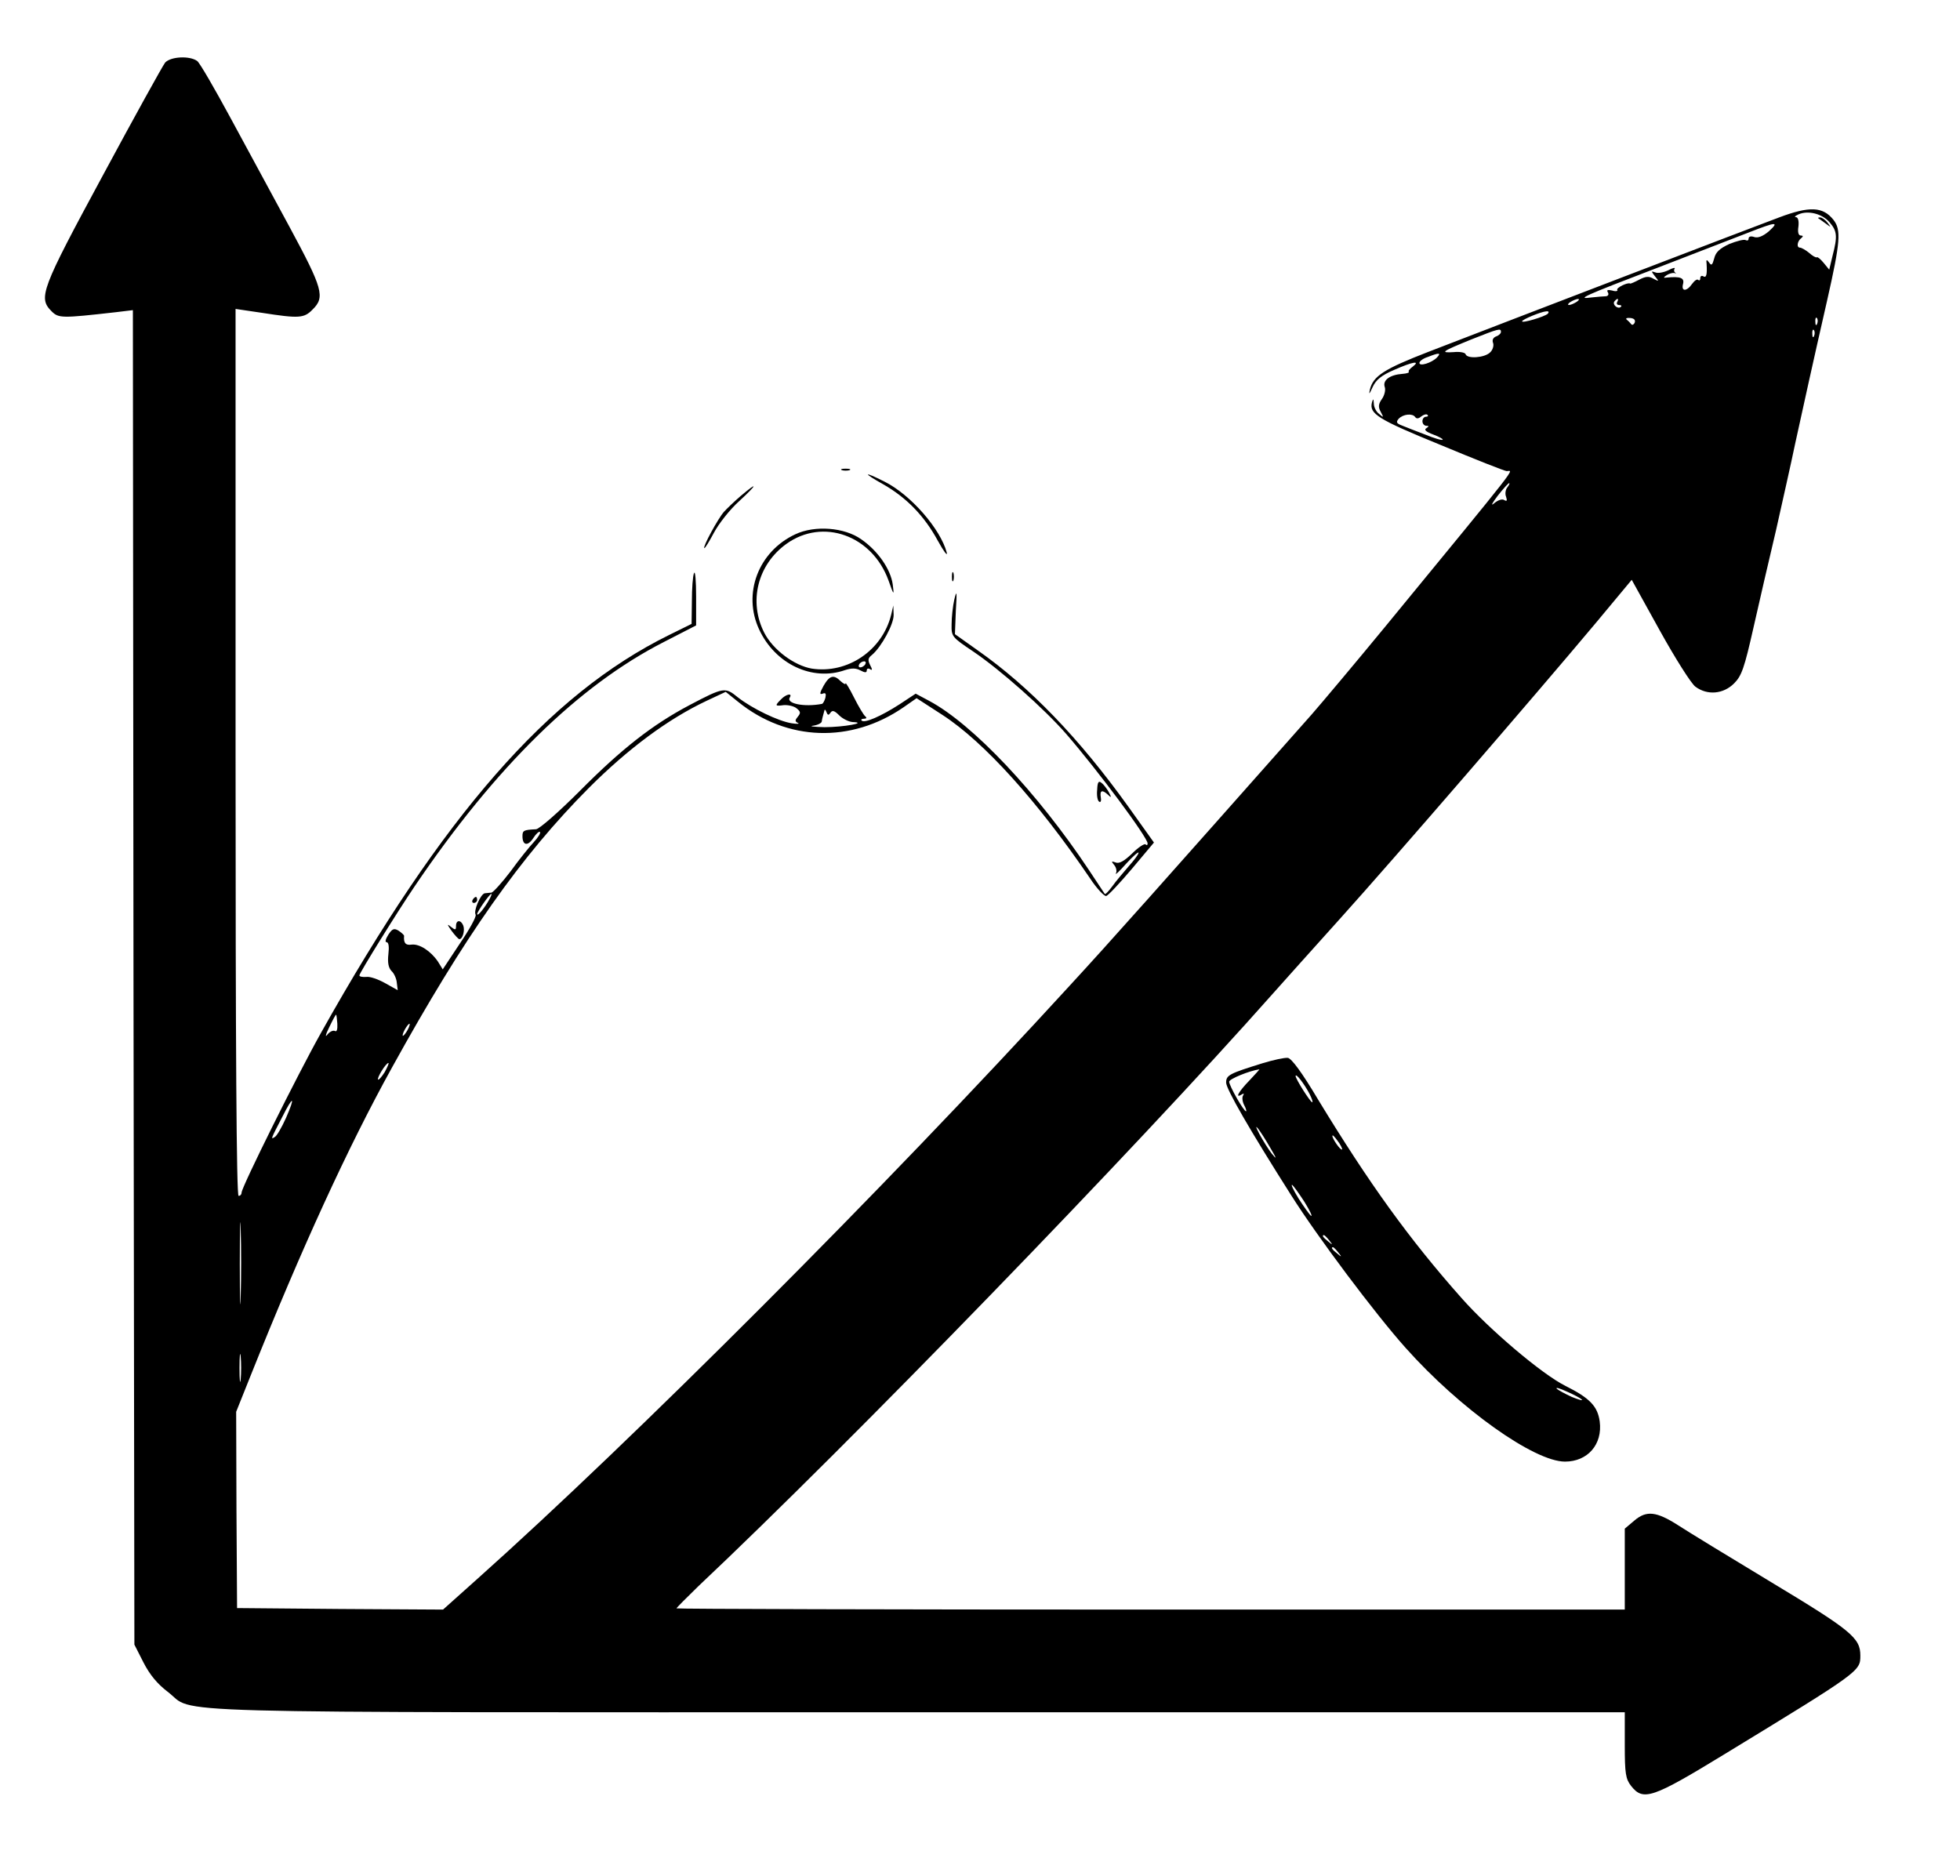
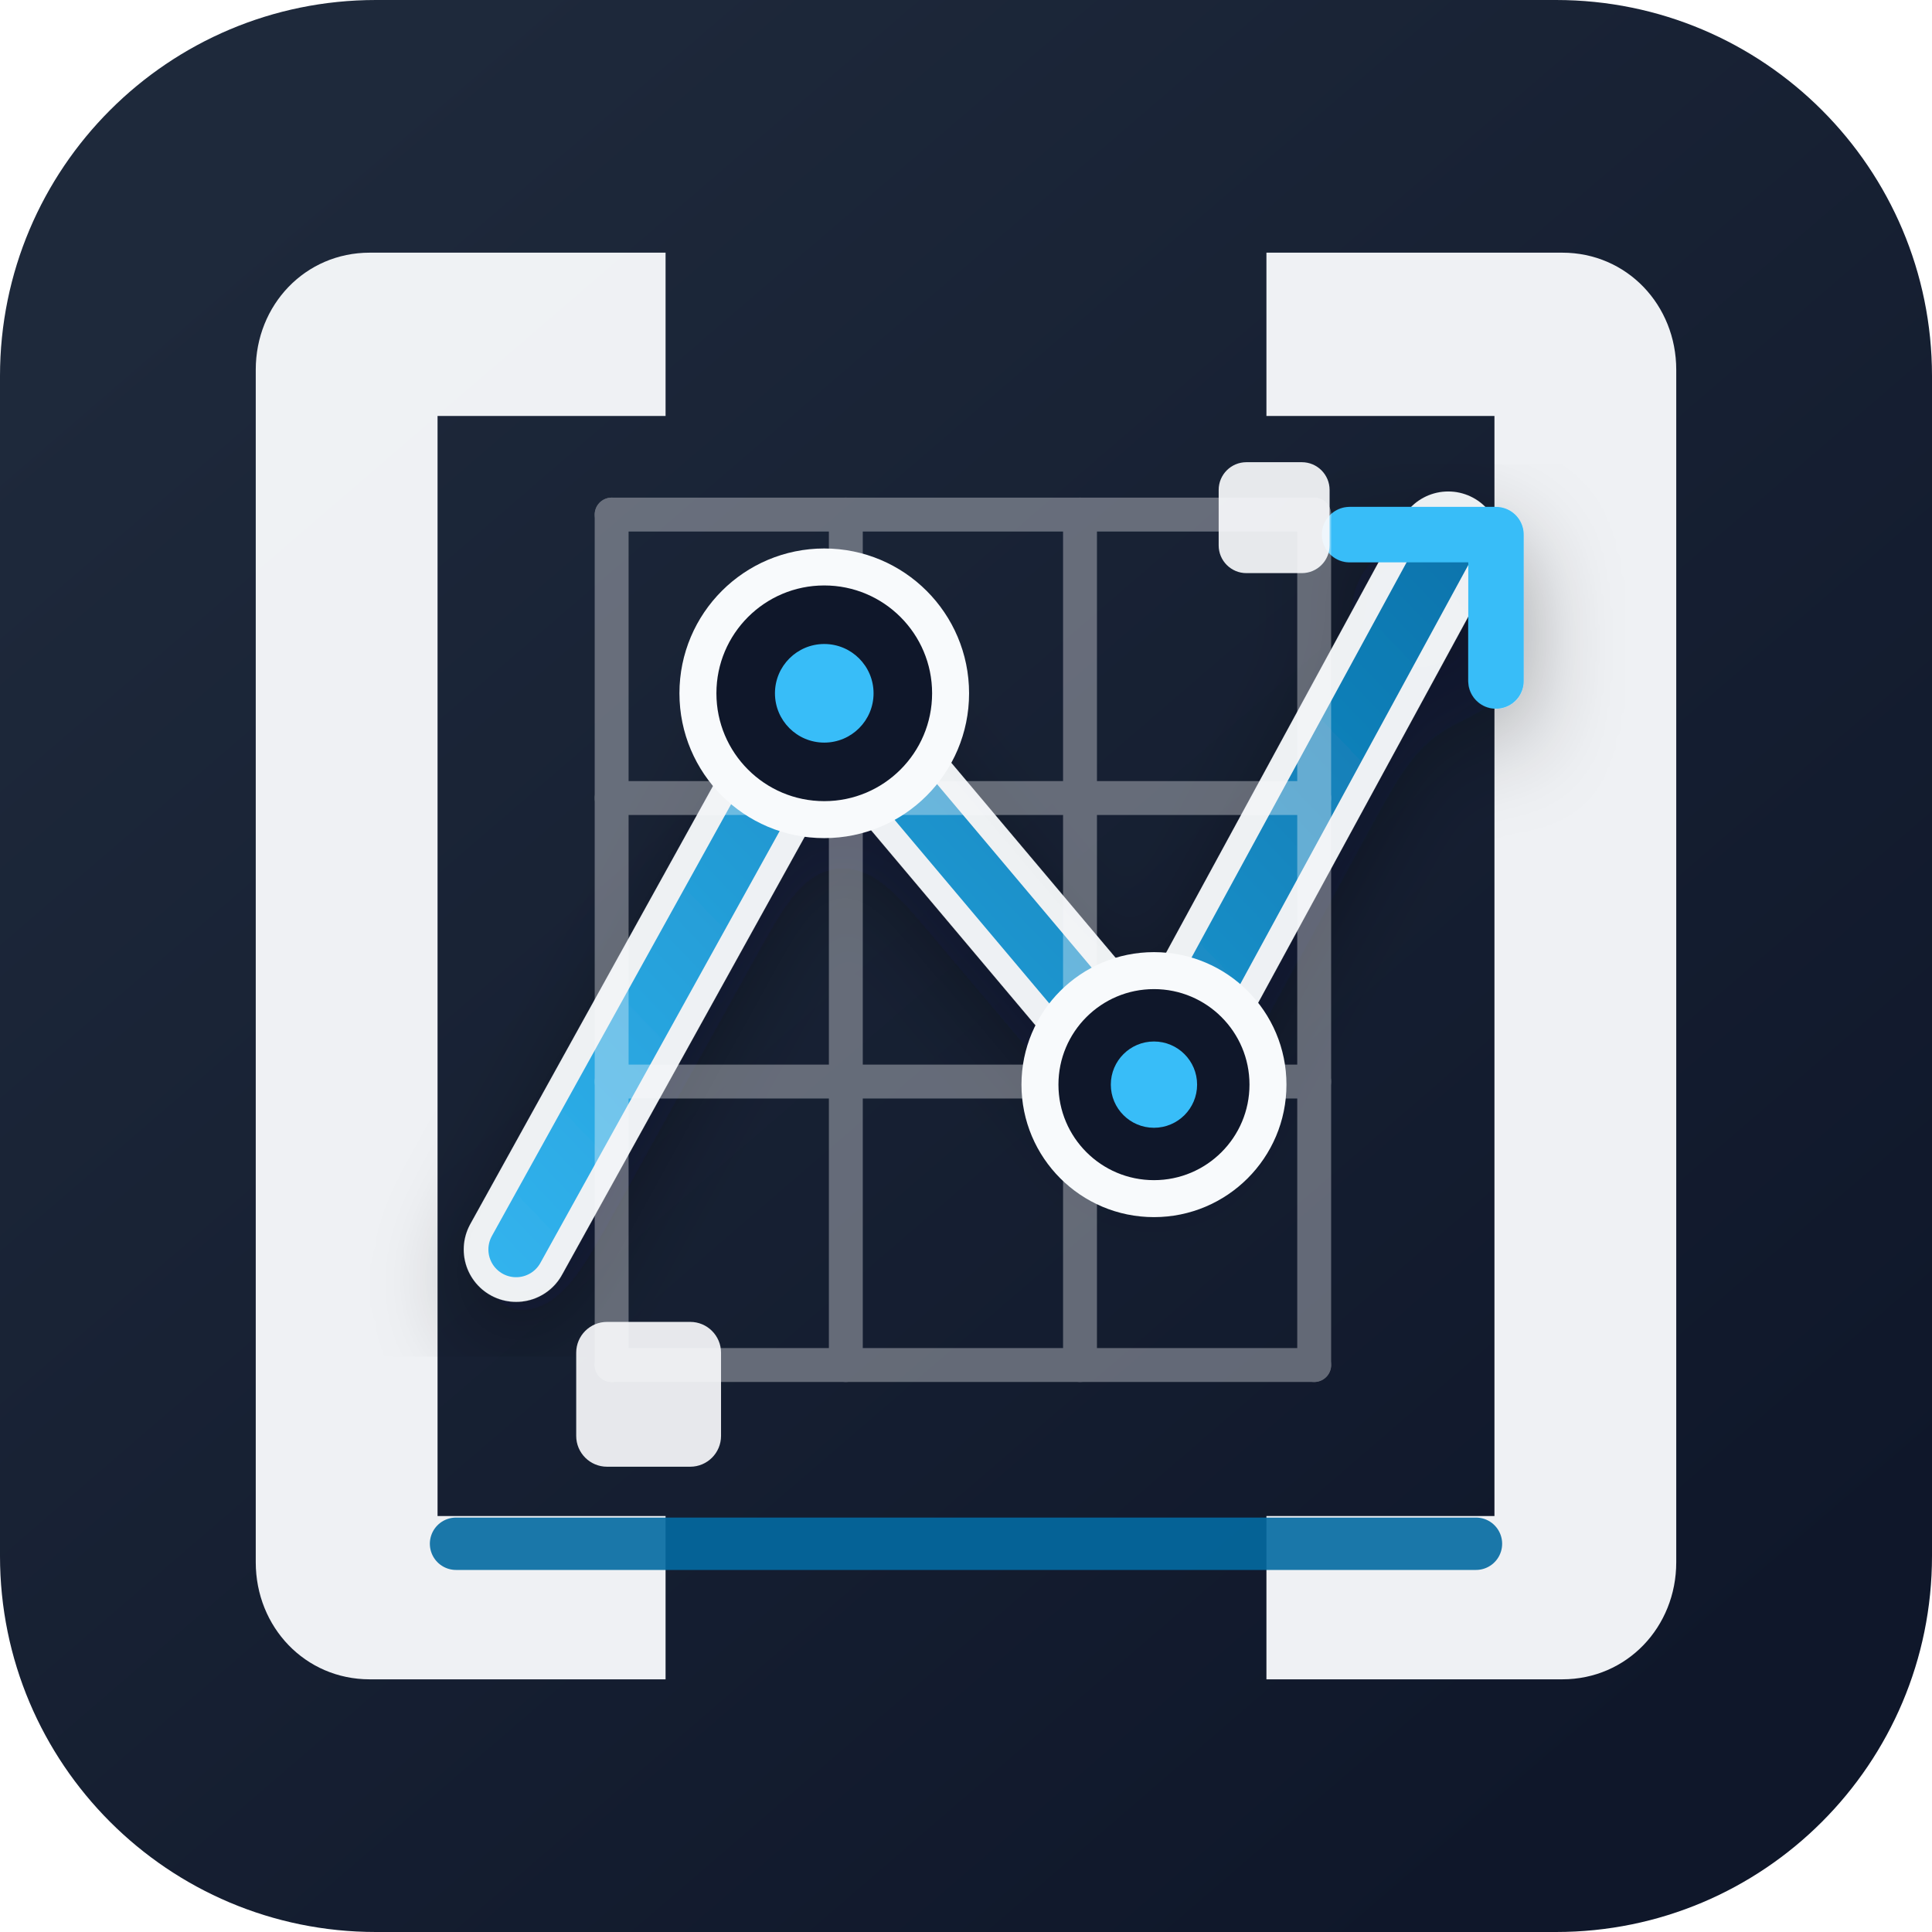
- <svg xmlns="http://www.w3.org/2000/svg" version="1.0" width="649pt" height="621pt" viewBox="0 0 649 621" preserveAspectRatio="xMidYMid meet">
-   <g transform="translate(0,621) scale(0.1,-0.1)" fill="#000000" stroke="none">
-     <path d="M547 6003 c-8 -10 -101 -178 -206 -373 -206 -381 -215 -406 -170 -451 23 -23 34 -23 211 -3 l58 7 2 -2210 3 -2209 30 -59 c21 -41 46 -71 80 -97 98 -74 -120 -68 2482 -68 l2343 0 0 -109 c0 -94 3 -112 21 -135 40 -51 70 -41 309 105 451 275 450 275 450 327 0 58 -30 83 -294 242 -141 85 -280 170 -309 189 -72 46 -105 50 -145 16 l-32 -27 0 -134 0 -134 -1570 0 c-863 0 -1570 2 -1570 4 0 2 33 35 72 73 501 472 1445 1446 1903 1963 33 37 134 150 225 251 174 193 642 735 844 976 l119 143 93 -168 c51 -92 104 -176 118 -186 39 -29 92 -25 128 11 25 25 34 51 64 184 19 85 53 231 75 324 21 94 50 222 63 285 27 123 58 265 106 475 44 194 47 234 21 267 -35 44 -79 46 -180 8 -86 -32 -887 -339 -1161 -445 -147 -57 -183 -80 -194 -125 -4 -18 -2 -16 9 8 11 24 29 39 71 57 61 27 89 32 62 11 -10 -7 -16 -15 -13 -17 2 -3 -7 -6 -21 -7 -42 -3 -66 -21 -59 -43 4 -10 -1 -29 -9 -40 -12 -17 -13 -27 -4 -43 10 -19 10 -20 -5 -7 -10 7 -18 23 -18 35 -1 16 -2 17 -6 4 -10 -38 18 -56 226 -141 115 -48 214 -87 220 -87 22 0 55 42 -398 -510 -102 -124 -213 -256 -247 -295 -513 -579 -663 -748 -803 -900 -614 -671 -1444 -1502 -1960 -1963 l-114 -102 -341 2 -341 3 -2 325 -1 325 48 120 c168 420 323 758 468 1020 239 433 427 700 652 926 130 130 262 228 389 288 l64 30 41 -33 c162 -131 374 -138 548 -18 l43 30 85 -55 c139 -90 317 -288 489 -541 23 -35 48 -61 54 -59 7 2 45 43 85 90 l73 87 -85 119 c-163 227 -326 396 -498 517 l-76 54 3 78 c4 63 3 70 -5 37 -5 -22 -9 -59 -9 -82 -1 -41 1 -43 71 -90 89 -60 235 -189 309 -274 104 -120 269 -342 269 -362 0 -6 -3 -7 -7 -3 -4 3 -24 -10 -44 -30 -26 -25 -43 -35 -55 -30 -14 5 -15 4 -5 -8 7 -8 10 -21 6 -28 -3 -7 12 7 34 32 23 25 41 41 41 36 0 -5 -15 -25 -33 -45 -17 -20 -42 -49 -54 -66 -12 -16 -23 -28 -25 -25 -2 3 -26 39 -53 80 -169 254 -384 482 -528 559 l-45 24 -53 -35 c-62 -40 -117 -64 -126 -54 -3 3 0 6 8 6 8 0 10 3 4 8 -5 4 -22 32 -37 62 -15 30 -28 51 -28 47 0 -5 -7 -1 -16 7 -23 23 -37 20 -57 -15 -13 -24 -14 -30 -3 -26 10 4 12 0 9 -14 -3 -10 -8 -20 -12 -20 -58 -11 -118 1 -106 21 10 16 -12 12 -29 -6 -21 -21 -20 -23 9 -19 14 1 33 -3 42 -10 14 -11 15 -16 5 -28 -10 -12 -10 -16 0 -21 7 -3 -2 -4 -21 -1 -44 7 -131 49 -178 86 -42 34 -46 34 -160 -26 -123 -65 -225 -145 -363 -284 -72 -72 -134 -126 -145 -127 -41 -2 -45 -4 -45 -23 0 -31 18 -34 36 -6 9 14 19 23 22 20 3 -3 -6 -18 -20 -33 -14 -15 -49 -58 -77 -97 -29 -38 -58 -70 -64 -71 -7 0 -17 -2 -22 -2 -14 -3 -38 -59 -30 -71 3 -6 -20 -48 -52 -95 l-57 -86 -16 26 c-24 35 -61 59 -87 56 -20 -3 -27 5 -25 29 0 3 -8 10 -18 17 -15 9 -21 7 -34 -13 -9 -14 -12 -25 -6 -25 7 0 9 -15 6 -40 -3 -27 0 -44 10 -55 9 -8 17 -26 18 -40 l3 -24 -41 23 c-23 13 -51 23 -63 21 -13 -1 -23 1 -23 5 0 8 126 211 183 295 268 396 543 665 825 809 l107 55 0 95 c0 53 -3 88 -7 78 -4 -9 -7 -51 -7 -92 l-1 -76 -75 -37 c-399 -197 -748 -596 -1152 -1317 -77 -137 -263 -511 -263 -529 0 -6 -4 -11 -10 -11 -7 0 -10 496 -10 1468 l0 1469 88 -13 c122 -19 139 -18 167 11 42 41 34 69 -76 273 -56 103 -144 266 -196 362 -52 96 -101 181 -110 188 -25 18 -87 15 -106 -5z m5511 -529 c25 -29 27 -46 10 -111 l-11 -46 -18 22 c-10 12 -20 21 -23 19 -3 -2 -15 5 -26 15 -11 9 -25 17 -30 17 -12 0 -9 22 5 32 6 5 6 8 -2 8 -8 0 -11 11 -8 30 2 18 -1 30 -8 31 -7 0 -3 4 8 9 31 14 78 3 103 -26z m-201 -30 c-19 -16 -36 -23 -48 -19 -11 4 -19 2 -19 -5 0 -6 -4 -8 -10 -5 -5 3 -29 -3 -54 -13 -32 -15 -45 -27 -50 -48 -6 -22 -9 -25 -17 -13 -8 11 -10 10 -8 -6 2 -35 -1 -46 -11 -40 -5 3 -10 1 -10 -6 0 -7 -3 -9 -7 -6 -3 4 -12 -2 -20 -13 -18 -26 -37 -26 -30 0 5 20 -9 25 -53 21 -13 -2 -13 0 -1 8 8 5 19 8 25 7 6 -2 8 -1 3 1 -4 3 -5 9 -2 13 3 5 -6 3 -21 -5 -15 -7 -34 -11 -43 -7 -14 5 -14 4 -1 -13 14 -17 14 -18 -5 -8 -15 9 -26 8 -47 -3 -15 -8 -29 -14 -30 -13 -8 5 -47 -14 -43 -21 3 -4 -5 -6 -17 -2 -14 3 -19 2 -14 -6 4 -7 1 -12 -6 -13 -7 0 -29 -2 -48 -4 -52 -7 -31 3 220 99 124 48 259 100 300 116 92 36 103 37 67 4z m-637 -234 c-8 -5 -19 -10 -25 -10 -5 0 -3 5 5 10 8 5 20 10 25 10 6 0 3 -5 -5 -10z m135 0 c-3 -5 -1 -10 6 -10 7 0 10 -3 6 -6 -9 -9 -28 6 -22 17 4 5 8 9 11 9 3 0 2 -4 -1 -10z m-230 -39 c-11 -10 -85 -32 -85 -25 0 6 63 32 80 33 8 1 10 -2 5 -8z m288 -29 c-3 -7 -9 -10 -12 -5 -3 4 -10 11 -15 15 -4 4 1 6 12 5 12 -1 18 -6 15 -15z m604 -4 c-3 -8 -6 -5 -6 6 -1 11 2 17 5 13 3 -3 4 -12 1 -19z m-1047 -27 c0 -5 -7 -12 -16 -15 -10 -4 -14 -12 -10 -22 3 -8 -1 -23 -10 -31 -18 -18 -76 -22 -81 -6 -2 6 -20 9 -39 7 -48 -3 -40 2 58 42 91 36 98 38 98 25z m1037 -13 c-3 -8 -6 -5 -6 6 -1 11 2 17 5 13 3 -3 4 -12 1 -19z m-1249 -72 c-18 -18 -58 -30 -58 -18 0 6 12 15 28 20 38 15 45 14 30 -2z m-72 -197 c4 -6 11 -6 20 2 8 6 17 9 21 5 3 -3 1 -6 -5 -6 -7 0 -12 -7 -12 -15 0 -8 6 -15 13 -15 9 0 9 -2 0 -8 -9 -5 -1 -12 23 -21 19 -7 33 -15 31 -17 -2 -3 -29 5 -58 17 -30 11 -64 25 -77 30 -18 7 -20 11 -11 22 15 16 46 19 55 6z m305 -233 c-6 -7 -8 -22 -4 -31 4 -13 3 -16 -6 -11 -7 5 -21 0 -34 -11 -12 -10 -6 1 12 25 18 23 35 42 38 42 3 0 0 -6 -6 -14z m-2241 -746 c6 9 13 7 29 -9 11 -11 31 -21 44 -22 53 -2 -30 -17 -93 -17 -36 1 -53 3 -37 5 15 2 28 9 28 14 1 8 4 19 9 37 1 4 4 1 7 -7 4 -10 7 -10 13 -1z m-1129 -617 c-15 -28 -40 -59 -41 -50 0 8 41 67 47 67 2 0 -1 -8 -6 -17z m-504 -413 c1 -19 -2 -28 -8 -24 -6 3 -17 -2 -25 -12 -8 -11 -6 0 6 24 11 23 21 42 23 42 1 0 3 -14 4 -30z m233 -20 c-6 -11 -13 -20 -16 -20 -2 0 0 9 6 20 6 11 13 20 16 20 2 0 0 -9 -6 -20z m-76 -140 c-10 -16 -20 -27 -22 -25 -5 5 26 55 34 55 3 0 -3 -13 -12 -30z m-327 -152 c-14 -31 -30 -59 -37 -63 -14 -9 -15 -10 25 67 36 72 44 69 12 -4z m-150 -590 c-1 -62 -3 -14 -3 107 0 121 2 172 3 113 2 -59 2 -158 0 -220z m0 -275 c-2 -21 -4 -4 -4 37 0 41 2 58 4 38 2 -21 2 -55 0 -75z" />
-     <path d="M6021 5487 c2 -1 13 -9 24 -17 19 -14 19 -14 6 3 -7 9 -18 17 -24 17 -6 0 -8 -1 -6 -3z" />
-     <path d="M2788 4653 c6 -2 18 -2 25 0 6 3 1 5 -13 5 -14 0 -19 -2 -12 -5z" />
-     <path d="M2925 4606 c77 -44 136 -105 180 -186 20 -36 33 -54 30 -40 -21 79 -120 192 -206 235 -71 36 -74 30 -4 -9z" />
-     <path d="M2453 4568 c-21 -18 -46 -42 -56 -53 -20 -23 -70 -115 -65 -120 2 -2 16 21 32 51 16 30 53 77 83 104 61 56 65 68 6 18z" />
-     <path d="M2634 4441 c-123 -57 -176 -197 -120 -316 53 -114 176 -172 284 -134 22 7 36 7 51 -1 15 -8 21 -8 21 0 0 6 5 8 11 4 8 -5 8 -1 0 14 -8 16 -7 23 6 33 32 27 73 103 72 133 l-1 31 -7 -30 c-29 -119 -145 -197 -263 -179 -58 10 -128 62 -157 118 -53 103 -23 226 73 295 121 87 284 28 338 -121 18 -51 19 -51 14 -13 -7 50 -49 111 -104 149 -56 40 -154 47 -218 17z m231 -431 c-3 -5 -11 -10 -16 -10 -6 0 -7 5 -4 10 3 6 11 10 16 10 6 0 7 -4 4 -10z" />
-     <path d="M3152 4300 c0 -14 2 -19 5 -12 2 6 2 18 0 25 -3 6 -5 1 -5 -13z" />
-     <path d="M3633 3595 c-2 -19 1 -37 7 -40 5 -3 7 4 5 15 -4 23 5 26 24 8 11 -11 12 -9 3 8 -6 11 -17 26 -24 31 -10 9 -14 4 -15 -22z" />
-     <path d="M1565 3230 c-3 -5 -1 -10 4 -10 6 0 11 5 11 10 0 6 -2 10 -4 10 -3 0 -8 -4 -11 -10z" />
-     <path d="M1510 3144 c0 -14 -2 -15 -17 -3 -13 11 -13 8 2 -13 11 -15 23 -28 26 -28 11 0 19 29 13 45 -8 20 -24 19 -24 -1z" />
-     <path d="M4180 2689 c-109 -34 -120 -39 -120 -64 0 -21 77 -155 216 -374 86 -136 277 -391 378 -504 180 -202 426 -377 528 -377 75 0 125 57 115 133 -7 50 -32 77 -114 118 -78 39 -252 187 -343 290 -174 196 -307 381 -475 657 -54 91 -89 138 -101 139 -11 1 -48 -7 -84 -18z m-43 -57 c-36 -37 -49 -61 -25 -46 7 4 8 3 4 -4 -4 -6 -2 -21 4 -32 6 -11 8 -20 6 -20 -8 0 -56 85 -56 98 0 9 66 36 100 41 2 1 -13 -16 -33 -37z m199 -44 c8 -16 12 -28 9 -28 -6 0 -55 77 -55 87 1 10 28 -25 46 -59z m-128 -182 c20 -34 20 -37 3 -16 -11 14 -29 43 -41 65 -26 50 3 12 38 -49z m227 18 c9 -15 12 -23 6 -20 -11 7 -35 46 -28 46 3 0 12 -12 22 -26z m-115 -195 c17 -28 27 -48 21 -45 -5 4 -23 29 -41 57 -17 28 -27 48 -21 45 5 -4 23 -29 41 -57z m81 -126 c13 -16 12 -17 -3 -4 -17 13 -22 21 -14 21 2 0 10 -8 17 -17z m30 -40 c13 -16 12 -17 -3 -4 -17 13 -22 21 -14 21 2 0 10 -8 17 -17z m807 -488 c4 -4 -11 0 -33 9 -22 10 -44 22 -50 27 -5 6 9 2 33 -9 23 -10 46 -22 50 -27z" />
+ <svg xmlns="http://www.w3.org/2000/svg" viewBox="0 0 1254 1254" role="img" aria-labelledby="title desc">
+   <defs>
+     <linearGradient id="bg" x1="188" y1="104" x2="1072" y2="1130" gradientUnits="userSpaceOnUse">
+       <stop offset="0" stop-color="#1E293B" />
+       <stop offset="1" stop-color="#0F172A" />
+     </linearGradient>
+     <linearGradient id="axis" x1="258" y1="936" x2="1010" y2="214" gradientUnits="userSpaceOnUse">
+       <stop offset="0" stop-color="#38BDF8" />
+       <stop offset="1" stop-color="#0369A1" />
+     </linearGradient>
+     <filter id="shadow" x="-15%" y="-15%" width="130%" height="130%">
+       <feDropShadow dx="0" dy="24" stdDeviation="30" flood-color="#020617" flood-opacity=".35" />
+     </filter>
+   </defs>
+   <rect width="1254" height="1254" rx="244" fill="url(#bg)" />
+   <path d="M166 1014V240c0-42 32-76 74-76h192v106H284v714h148v106H240c-42 0-74-34-74-76Zm922 0c0 42-32 76-74 76H822V984h148V270H822V164h192c42 0 74 34 74 76v774Z" fill="#F8FAFC" opacity=".96" />
+   <g filter="url(#shadow)">
+     <path d="M335 811 535 450l214 254 191-351" fill="none" stroke="#F8FAFC" stroke-width="68" stroke-linecap="round" stroke-linejoin="round" opacity=".95" />
+     <path d="M335 811 535 450l214 254 191-351" fill="none" stroke="url(#axis)" stroke-width="36" stroke-linecap="round" stroke-linejoin="round" />
+     <path d="M876 347h95v95" fill="none" stroke="#38BDF8" stroke-width="36" stroke-linecap="round" stroke-linejoin="round" />
  </g>
+   <g fill="none" stroke="#F8FAFC" stroke-width="22" opacity=".35" stroke-linecap="round">
+     <path d="M397 334h456M397 518h456M397 702h456M397 886h456" />
+     <path d="M397 334v552M549 334v552M701 334v552M853 334v552" />
+   </g>
+   <g fill="#0F172A" stroke="#F8FAFC" stroke-width="24">
+     <circle cx="535" cy="450" r="82" />
+     <circle cx="749" cy="704" r="74" />
+   </g>
+   <g fill="#38BDF8">
+     <circle cx="535" cy="450" r="32" />
+     <circle cx="749" cy="704" r="28" />
+   </g>
+   <g fill="#F8FAFC" opacity=".92">
+     <rect x="374" y="858" width="94" height="94" rx="20" />
+     <rect x="791" y="300" width="72" height="72" rx="18" />
+   </g>
+   <path d="M296 1002h662" stroke="#0369A1" stroke-width="34" stroke-linecap="round" opacity=".9" />
</svg>
